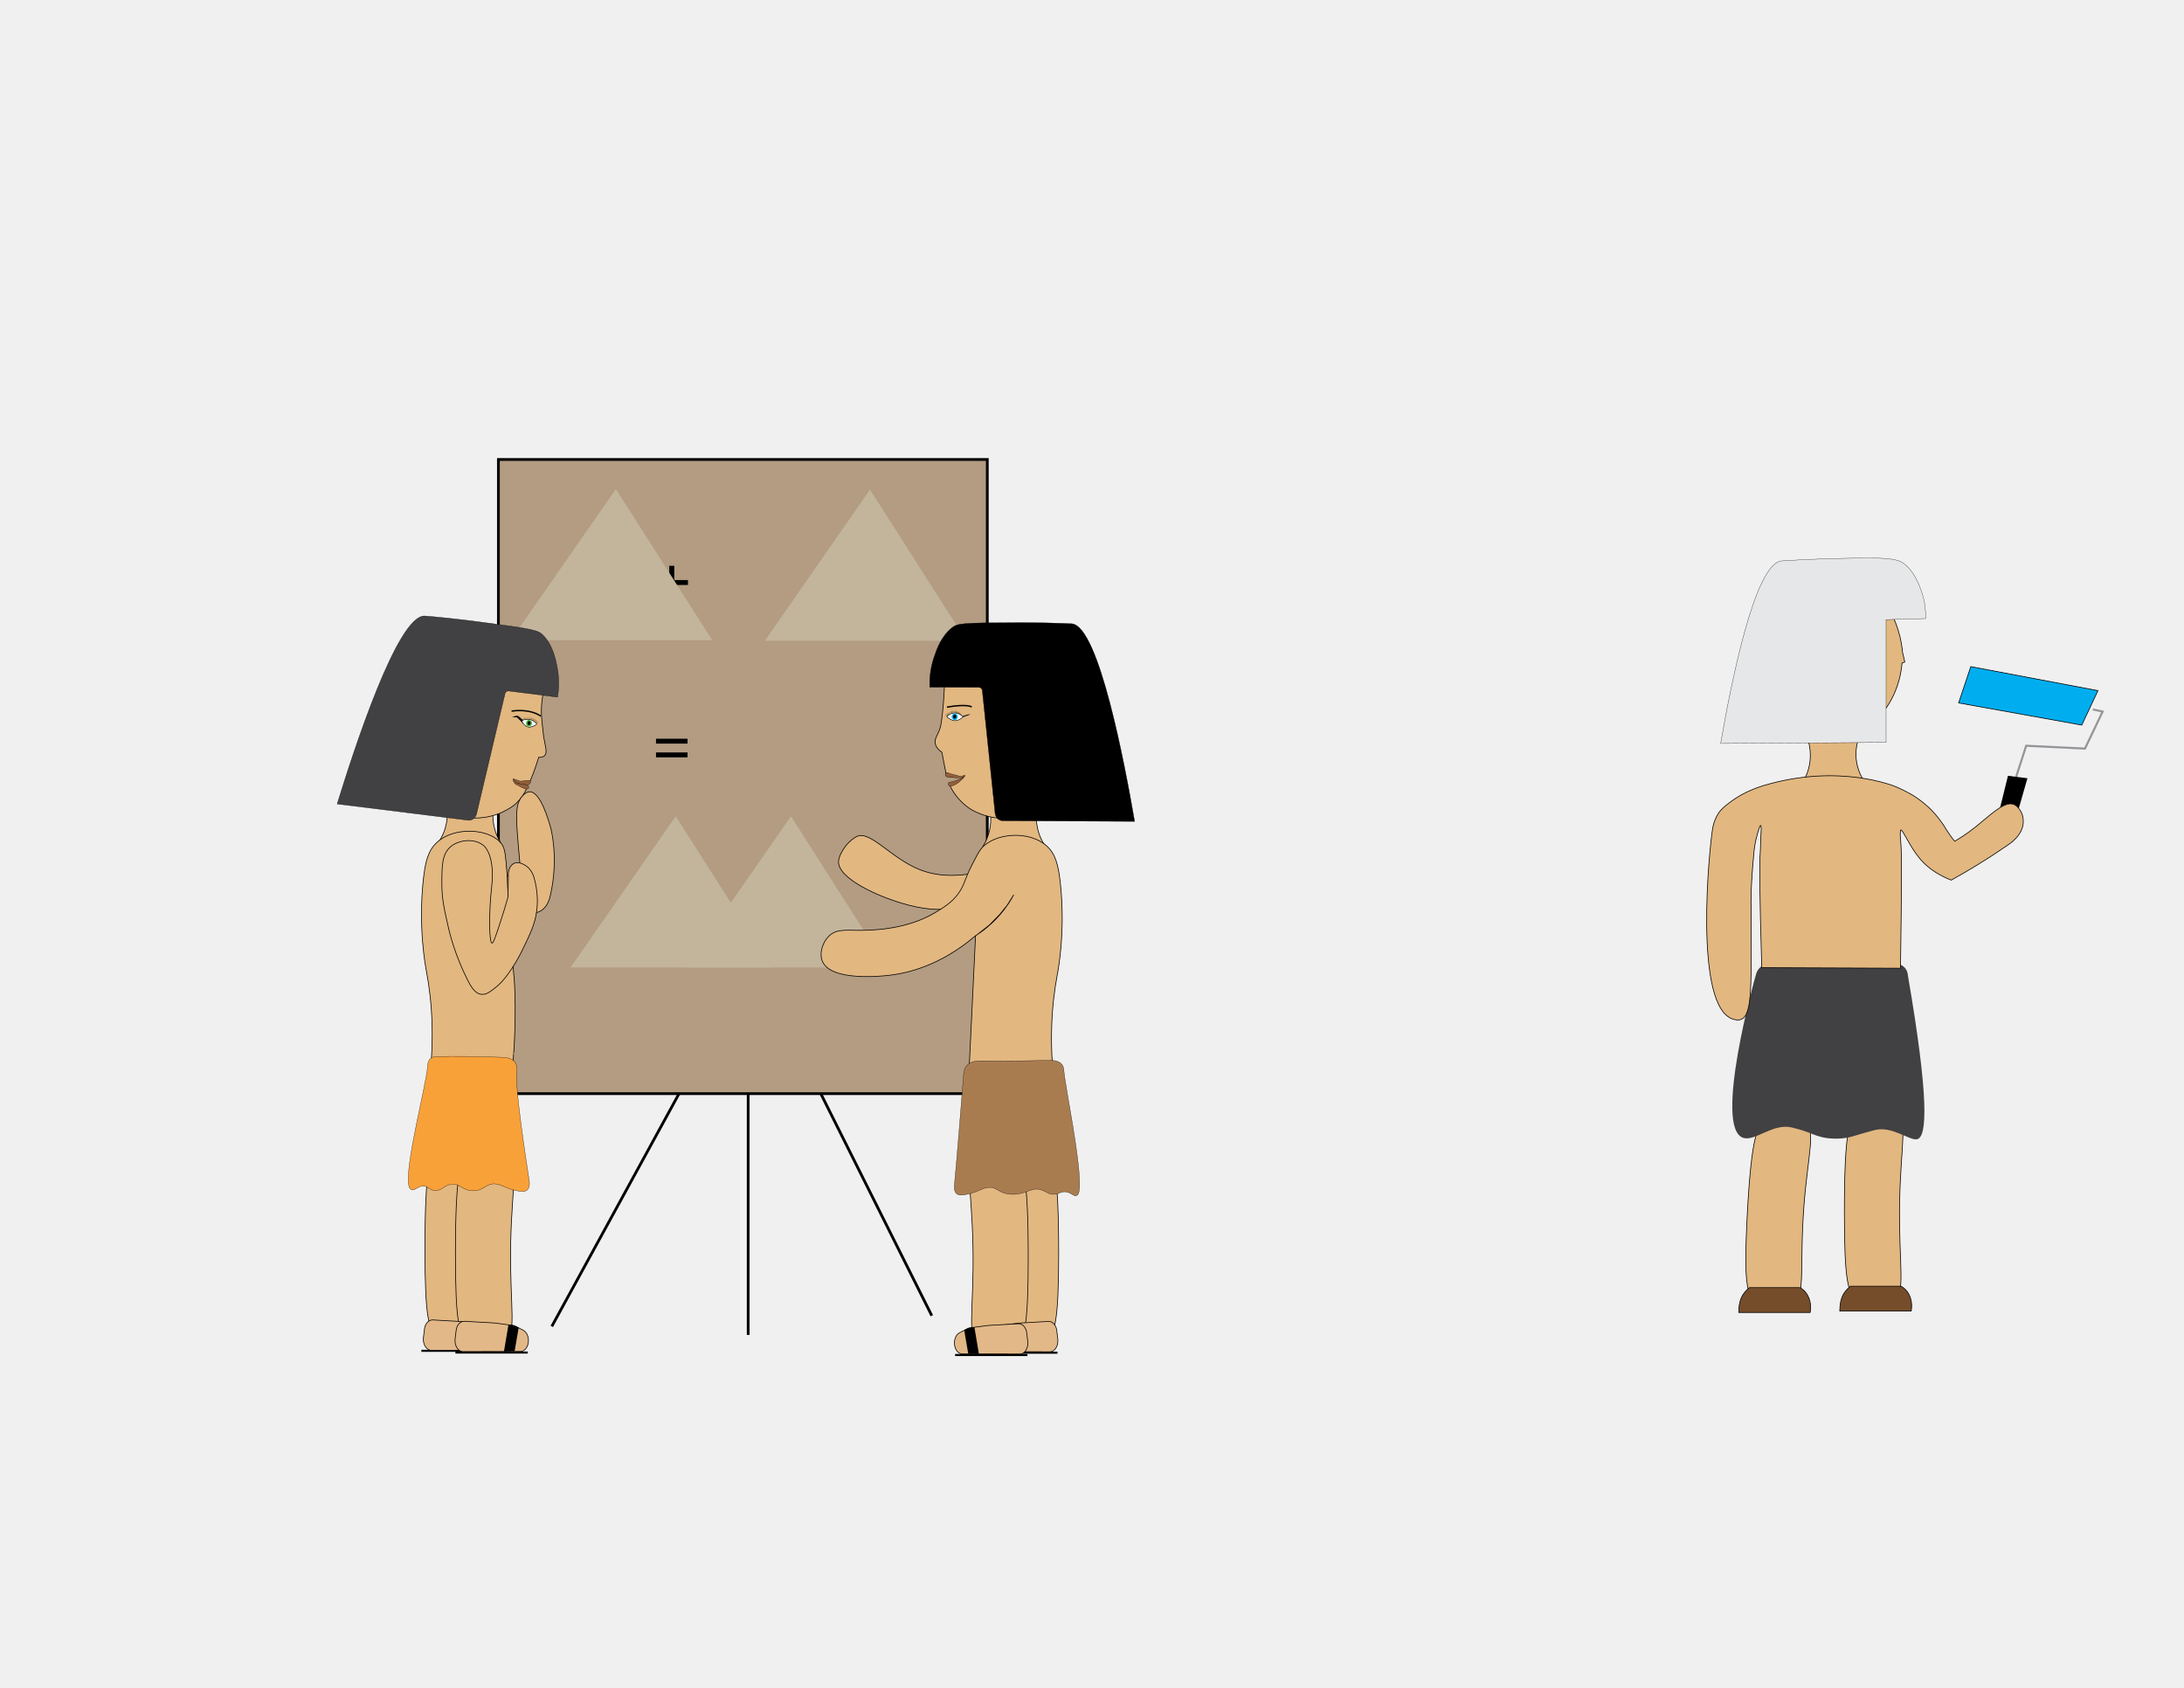
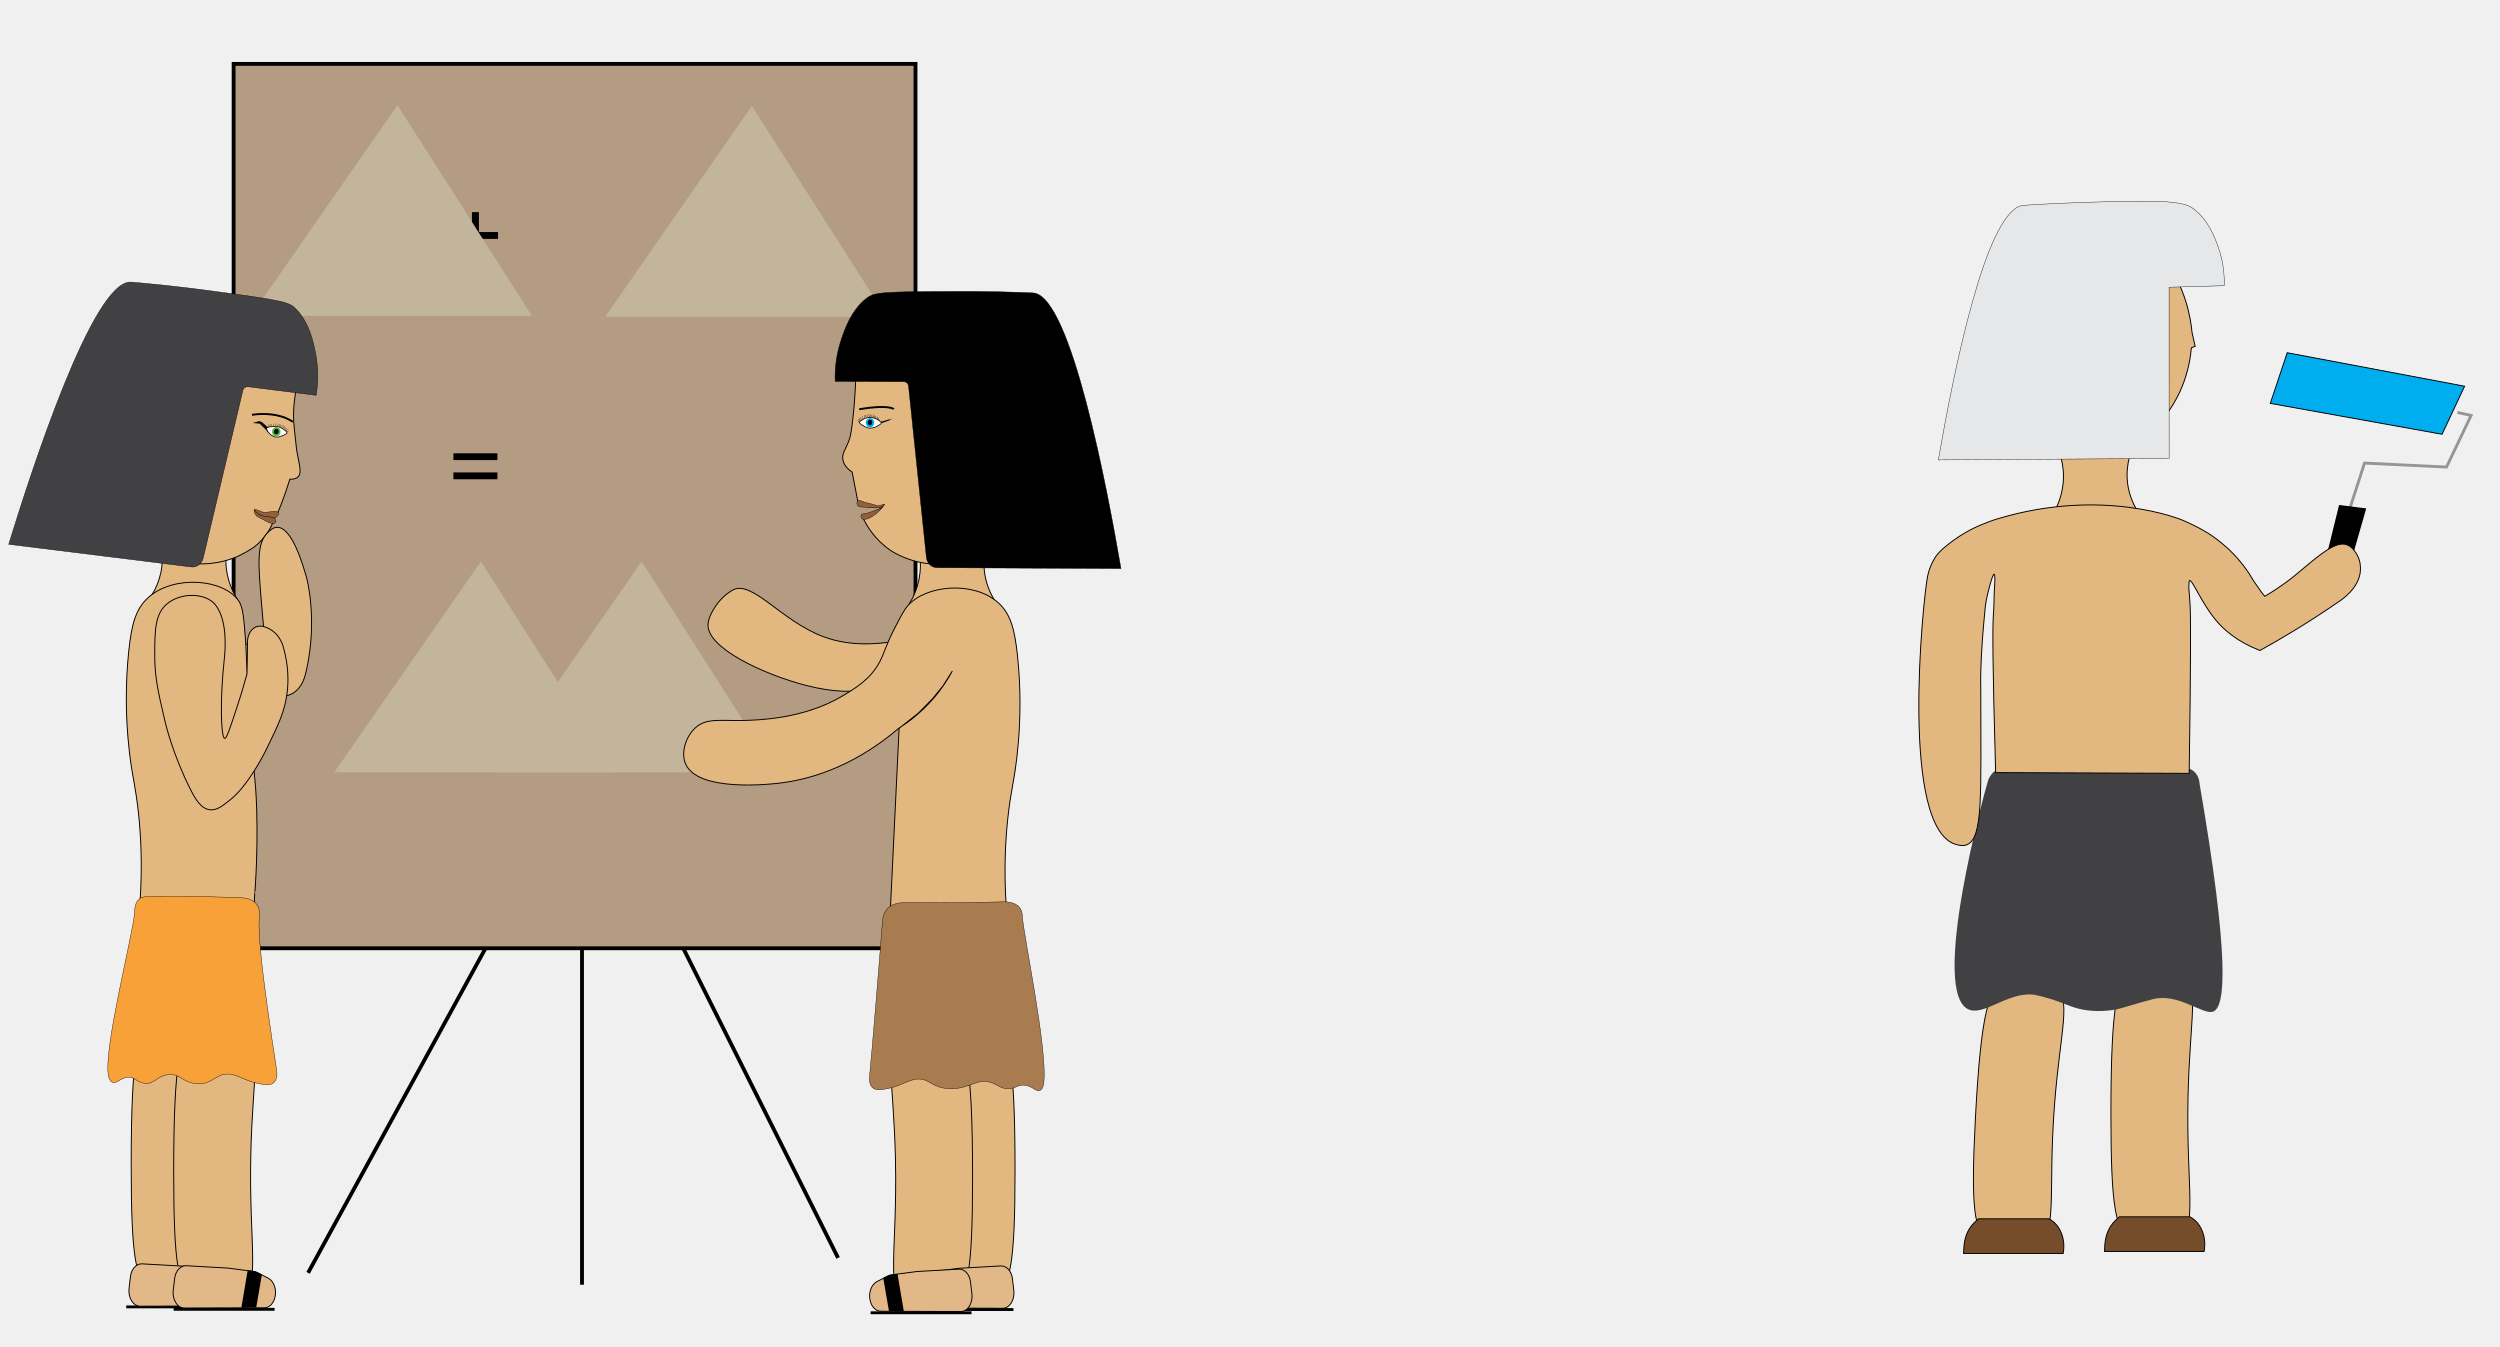
- <svg xmlns="http://www.w3.org/2000/svg" version="1.1" x="0px" y="0px" viewBox="0 0 792 612" style="enable-background: new 0 0 792 612">
+ <svg xmlns="http://www.w3.org/2000/svg" version="1.1" x="0px" y="0px" viewBox="120 150 650 350" preserveAspectRatio="none">
  <style type="text/css">.st0{fill:none;stroke:#000000;stroke-miterlimit:10;}
	.st1{fill:#B39C82;stroke:#000000;stroke-miterlimit:10;}
	.st2{font-family:'MyriadPro-Regular';}
	.st3{font-size:25px;}
	.st4{fill:#C2B59B;stroke:#C2B59B;stroke-miterlimit:10;}
	.st5{fill:#E2B780;stroke:#000000;stroke-width:0.25;stroke-miterlimit:10;}
	.st6{fill:#E6E7E8;stroke:#000000;stroke-width:0.1;stroke-miterlimit:10;}
	.st7{fill:#414042;}
	.st8{fill:none;stroke:#939598;stroke-width:0.75;stroke-miterlimit:10;}
	.st9{stroke:#000000;stroke-miterlimit:10;}
	.st10{fill:#00AEEF;stroke:#000000;stroke-width:0.25;stroke-miterlimit:10;}
	.st11{stroke:#000000;stroke-width:0.1;stroke-miterlimit:10;}
	.st12{fill:#925F3B;stroke:#000000;stroke-width:0.1;stroke-miterlimit:10;}
	.st13{fill:#A97C50;stroke:#000000;stroke-width:0.1;stroke-miterlimit:10;}
	.st14{fill:#FFFFFF;stroke:#000000;stroke-width:0.2;stroke-miterlimit:10;}
	.st15{fill:#00AEEF;stroke:#000000;stroke-width:0.01;stroke-miterlimit:10;}
	.st16{stroke:#000000;stroke-width:0.25;stroke-miterlimit:10;}
	.st17{fill:#E2B780;stroke:#000000;stroke-width:0.5;stroke-miterlimit:10;}
	.st18{fill:none;stroke:#000000;stroke-width:0.08;stroke-miterlimit:10;}
	.st19{fill:#E2B888;stroke:#000000;stroke-width:0.25;stroke-miterlimit:10;}
	.st20{fill:#010101;stroke:#010101;stroke-width:0.75;stroke-miterlimit:10;}
	.st21{fill:none;stroke:#010101;stroke-width:0.75;stroke-miterlimit:10;}
	.st22{fill:#414042;stroke:#000000;stroke-width:0.1;stroke-miterlimit:10;}
	.st23{fill:#F9A139;stroke:#000000;stroke-width:0.1;stroke-miterlimit:10;}
	.st24{fill:#51B848;stroke:#000000;stroke-width:0.01;stroke-miterlimit:10;}
	.st25{stroke:#000000;stroke-width:0.2;stroke-miterlimit:10;}
	.st26{fill:none;stroke:#000000;stroke-width:0.07;stroke-miterlimit:10;}
	.st27{fill:#764D2A;stroke:#010101;stroke-width:0.25;stroke-miterlimit:10;}</style>
  <g id="Layer_4">
    <line class="st0" x1="200.1" y1="480.94" x2="258.94" y2="373.32" />
    <line class="st0" x1="271.32" y1="484.03" x2="271.32" y2="371.77" />
    <line class="st0" x1="285.26" y1="371.77" x2="337.9" y2="477.06" />
    <rect x="180.74" y="166.61" class="st1" width="177.29" height="229.94" />
    <text transform="matrix(1 0 0 1 236.4839 220.0322)">
      <tspan x="0" y="0" class="st2 st3">     +        </tspan>
      <tspan x="0" y="60" class="st2 st3">     =</tspan>
    </text>
    <path class="st4" d="M257.39,231.65c-23.74,0-47.48,0-71.23,0c12.39-17.81,24.77-35.61,37.16-53.42   C234.68,196.03,246.03,213.84,257.39,231.65z" />
    <path class="st4" d="M349.54,231.85c-23.74,0-47.48,0-71.23,0c12.39-17.81,24.77-35.61,37.16-53.42   C326.83,196.23,338.18,214.04,349.54,231.85z" />
    <path class="st4" d="M279.09,350.3c-23.74,0-47.48,0-71.23,0c12.39-17.81,24.77-35.61,37.16-53.42   C256.38,314.68,267.73,332.49,279.09,350.3z" />
    <path class="st4" d="M320.89,350.3c-23.74,0-47.48,0-71.23,0c12.39-17.81,24.77-35.61,37.16-53.42   C298.18,314.68,309.54,332.49,320.89,350.3z" />
  </g>
  <g id="Layer_1">
    <path class="st5" d="M640.78,405.34c-3.5,2.23-5.68,6.48-7.2,35.92c-1.21,23.55-0.22,28.54,3.43,31.52   c3.23,2.65,8.62,3.79,12.34,1.47c5.89-3.69,3.04-13.25,4.8-36.66c1.5-20.03,4.69-27.68,0-31.89   C650.73,402.64,644.72,402.84,640.78,405.34z" />
    <path class="st5" d="M674.08,402.39c-3.33,2.48-5.26,6.99-5.24,37.52c0.01,24.42,1.25,29.54,4.99,32.45   c3.32,2.58,8.68,3.5,12.22,0.92c5.61-4.1,2.31-13.86,2.84-38.16c0.45-20.8,3.2-28.87-1.64-33   C683.73,399.11,677.83,399.6,674.08,402.39z" />
    <path class="st5" d="M653.85,264.22c7.27,0,14.55-0.01,21.82-0.01c-0.84,1.37-2.65,4.72-2.63,9.35c0.02,5.1,2.26,8.7,3.16,10   c-7.53,0.1-15.06,0.21-22.59,0.31c0.89-1.42,2.84-4.93,2.89-9.82C656.55,269.19,654.71,265.66,653.85,264.22z" />
    <path class="st5" d="M689.94,236.52c0.27,1.17,0.54,2.34,0.81,3.52c-0.33,0.13-0.66,0.26-1,0.39   c-1.36,16.12-13.4,27.77-25.62,28.03c-15.36,0.33-25.81-17.47-25.81-31.94c0-16.11,13.08-32.42,25.81-31.94   c9.3,0.35,16.21,9.59,18.53,12.69C688.33,224.86,689.59,232.73,689.94,236.52z" />
    <path class="st6" d="M683.97,269.19c-20,0.13-40,0.26-60,0.39c3.84-22.13,12.35-65.15,22.06-66.19c0.78-0.08,5.76-0.35,9.42-0.52   c5.72-0.26,10.06-0.36,11.35-0.39c13.62-0.29,20.49-0.4,23.35,1.68c3.98,2.88,5.67,7.55,6.58,10.06c1.5,4.14,1.64,7.8,1.55,10.06   l-14.32,0.39C683.97,239.52,683.97,254.35,683.97,269.19z" />
    <path class="st7" d="M638.5,350.6c0,0-1,0.74-1.54,2.15c-0.5,1.33-15.86,56.47-4.74,59.85c4.23,1.29,10.73-5.38,17.49-3.8   c2.19,0.51,3.92,1.07,3.92,1.07c3.47,1.11,4.14,1.71,6.87,2.4c1.18,0.3,2.58,0.52,4.37,0.58c0.8,0.03,2.35,0.05,4.3-0.23   c2.04-0.29,2.81-0.67,7.12-1.89c1.81-0.51,3.28-0.9,3.55-0.97c6.39-1.63,12.84,4.08,15.48,3.29c3.44-1.02,4.34-14.14-3.45-59.4   c-0.01-0.28-0.13-2.05-1.6-3.21c-0.97-0.76-2-0.85-2.4-0.86c-15.43,0.06-30.86,0.13-46.29,0.19   C640.8,349.75,639.56,349.82,638.5,350.6z" />
    <path class="st8" d="M729.44,286.92c1.78-5.51,3.55-11.02,5.33-16.52c7.11,0.34,14.21,0.69,21.32,1.03   c2.13-4.47,4.26-8.95,6.4-13.42c-1.18-0.26-2.37-0.52-3.55-0.77" />
    <path class="st9" d="M722.85,304.94c1.9-7.7,3.79-15.39,5.69-23.09c2.01,0.25,4.03,0.51,6.04,0.76   c-2.14,7.48-4.28,14.97-6.43,22.45C726.39,305.02,724.62,304.98,722.85,304.94z" />
    <path class="st5" d="M633.45,287.19c0,0,2.86-1.38,6-2.32c27.48-8.26,47.87,0.32,47.87,0.32c2.1,0.88,3.95,1.81,5.55,2.71   c3.51,1.96,6.61,4.92,6.61,4.92c3.05,2.88,5.1,5.85,6.45,8.2c0.65,0.94,1.29,1.87,1.94,2.81c0.32,0.4,0.65,0.81,0.97,1.21   c0.46-0.27,1.05-0.63,1.74-1.06c0.51-0.32,1.88-1.2,3.44-2.32c1.97-1.43,3.38-2.63,3.95-3.11c5.63-4.74,9.46-7.95,12.26-6.9   c1.45,0.54,2.33,2.12,2.61,2.61c0.95,1.69,0.89,3.3,0.87,3.97c-0.17,4.8-5.36,8.05-5.81,8.32c-3.38,2.34-7,4.71-10.84,7.06   c-3.24,1.99-6.4,3.82-9.48,5.52c-5.87-2.28-9.32-5.34-11.42-7.84c-3.73-4.45-6.17-10.65-6.87-10.35c-0.09,0.04-0.12,0.33-0.16,0.9   c-0.1,1.22,0.08,2.03,0.15,3.38c0.03,0.51,0.06,1.02,0.1,1.53c0.23,2.5,0.26,13.83-0.19,44.32c-8.23-0.03-49.54-0.19-49.6-0.19   c-0.04,0-0.37,0-0.52,0c-0.01,0-0.19,0-0.2,0c-0.83-28.68-0.82-38.4-0.58-41.13c0.2-2.35,0.13-4.71,0.29-7.06   c0.14-2.06,0.13-3.35-0.1-3.39c-0.31-0.05-0.92,2.14-1.16,3c-0.93,3.31-1.16,5.61-1.16,5.61c-1.45,14.3-1.16,20.71-1.16,20.71   c0,28.04,0.71,39.38-3.68,41.03c-0.91,0.34-1.74,0.16-2.42,0c-15.18-3.46-8.88-64.01-7.74-69.77c0.61-3.1,2.23-5.32,2.23-5.32   c1.03-1.35,2-2.13,3.48-3.29C628.19,290.23,630.35,288.69,633.45,287.19z" />
    <path class="st10" d="M754.93,262.91c1.95-4.16,3.91-8.33,5.86-12.49c-15.37-2.9-30.74-5.81-46.11-8.71   c-1.47,4.39-2.93,8.78-4.4,13.17C725.17,257.55,740.05,260.23,754.93,262.91z" />
  </g>
  <g id="Layer_2">
    <path class="st5" d="M356.65,287.34c7.27,0,14.55-0.01,21.82-0.01c-0.84,1.37-2.65,4.72-2.63,9.35c0.02,5.1,2.26,8.7,3.16,10   c-7.53,0.1-15.06,0.21-22.59,0.31c0.89-1.42,2.84-4.93,2.89-9.82C359.35,292.31,357.51,288.79,356.65,287.34z" />
    <path class="st5" d="M392.32,264.6c-0.01,15.86-12.56,30.27-25.81,31.94c-8.48,1.07-14.9-3.39-14.9-3.39   c-4.18-2.82-6.3-6.52-7.25-8.51c0.5-0.26,1.19-0.61,2.03-1.05c2.39-1.24,2.94-1.55,2.89-1.72c-0.07-0.23-1.1,0-2.67-0.04   c-1.43-0.04-2.6-0.29-3.39-0.51c-0.55-2.85-1.1-5.7-1.66-8.55c-1-0.7-2.21-1.8-2.43-3.33c-0.23-1.58,0.74-2.6,1.58-4.84   c0.28-0.74,0.58-1.71,1.03-5.71c0.72-6.37,0.63-9.8,0.87-11.52c1.06-7.36,13.1-15.29,23.9-14.71   C381.04,233.45,392.33,249.55,392.32,264.6z" />
    <path class="st11" d="M361.85,296.91c0.63,0.56,1.31,0.66,1.6,0.69c16,0.08,32,0.16,48.01,0.24c-3.52-20.42-12.96-70.8-22.75-71.68   c-0.69-0.06-5.21-0.22-9.19-0.31c-4.43-0.1-7.76-0.1-10.9-0.09c-19.9,0.04-21.4,0.28-23.35,1.8c-3.98,3.1-5.67,8.11-6.58,10.81   c-1.5,4.45-1.64,8.38-1.55,10.81c5.92,0.02,11.85,0.04,17.77,0.06c0.1,0,0.51-0.01,0.87,0.31c0.28,0.25,0.38,0.56,0.42,0.69   c1.54,14.75,3.08,29.49,4.61,44.24C360.81,294.68,360.84,296.01,361.85,296.91z" />
    <path class="st12" d="M342.8,280.75c0.01-0.04,0.06-0.42,0.34-0.58c0.36-0.21,0.76,0.12,1.77,0.45c0.22,0.07,0.63,0.17,1.45,0.35   c1.06,0.24,1.26,0.39,1.58,0.46c0,0,0.13,0.03,0.26,0.04c0.64,0.06,1.78-0.5,1.84-0.41c0.03,0.04-0.17,0.26-1.03,0.93   c-0.91,0.06-1.59,0.07-1.88,0.06c-0.27-0.01-0.53-0.03-0.53-0.03c-0.09-0.01-0.19-0.02-0.3-0.03c-0.36-0.03-0.5-0.07-1.21-0.11   c-1.27-0.07-1.72-0.01-2.05-0.37C343.01,281.46,342.75,281.15,342.8,280.75z" />
    <path class="st12" d="M343.94,283.84c0.19-0.32,0.58-0.21,1.47-0.39c0.36-0.07,0.13-0.06,2.18-0.76c0.91-0.31,1.11-0.41,1.39-0.6   c0.63-0.41,0.94-0.86,0.96-0.84c0.02,0.02-0.75,1.15-2.07,2.26c0,0-1.85,1.57-3.19,1.53c-0.14,0-0.36-0.03-0.53-0.18   C343.85,284.63,343.76,284.13,343.94,283.84z" />
    <path class="st5" d="M306.68,306.74c1.61-2.04,3.41-3.11,3.87-3.35c5.02-2.64,12.59,8.04,23.48,12.13c16,6,32.96-4.57,34.58-0.77   c0.54,1.26-1.05,3.11-2.58,4.9c-1.96,2.29-4.33,3.71-11.09,6.23c-5.76,2.16-8.64,3.23-10.85,3.57c-2.04,0.31-6.68,0.8-14.71-1.29   c-10.44-2.72-25.87-9.64-25.29-16C304.24,310.6,305.4,308.36,306.68,306.74z" />
    <path class="st5" d="M312.94,337.32c4.1-0.06,16.08-0.37,26.13-6.39c3.44-2.06,7.3-4.37,9.68-8.9c1.18-2.25,1.54-4.2,3.87-8.71   c1.62-3.13,2.42-4.69,3.34-5.76c4.76-5.53,17.15-6.57,23.56-0.87c3.2,2.84,4.29,6.8,5.03,13.79c1.84,17.33-0.79,31.15-1.23,33.48   c-1.91,10.28-3.29,25.5-0.13,45.68c-10.77-0.06-21.55-0.13-32.32-0.19c0.97-20.03,1.93-40.06,2.9-60.1c1.67-1.31,3.34-2.62,5-3.93   c1.24-1.26,2.47-2.52,3.71-3.77c0.9-1.12,1.81-2.24,2.71-3.35c0.81-1.28,1.61-2.56,2.42-3.84c-1.15,2.13-2.77,4.66-5.03,7.26   c-3.13,3.59-6.37,6.02-8.87,7.61c-12.79,10.91-24.69,13.51-30.9,14.27c-2.39,0.29-21.41,2.44-24.58-5.03   c-1.25-2.95,0.11-7.08,2.52-9.29C303.56,336.66,307.04,337.42,312.94,337.32z" />
    <path class="st5" d="M378.67,416.94c3.33,2.48,5.26,6.99,5.24,37.52c-0.01,24.42-1.25,29.54-4.99,32.45   c-3.32,2.58-8.68,3.5-12.22,0.92c-5.61-4.1-2.31-13.86-2.84-38.16c-0.45-20.8-3.2-28.87,1.64-33   C369.03,413.65,374.93,414.15,378.67,416.94z" />
    <path class="st5" d="M367.63,418.74c3.33,2.48,5.26,6.99,5.24,37.52c-0.01,24.42-1.25,29.54-4.99,32.45   c-3.32,2.58-8.68,3.5-12.22,0.92c-5.61-4.1-2.31-13.86-2.84-38.16c-0.45-20.8-3.2-28.87,1.64-33   C357.98,415.46,363.88,415.95,367.63,418.74z" />
    <path class="st13" d="M350.68,386.29c-1.13,1.23-1.22,2.85-1.26,3.48c-0.23,3.62-2.88,35.85-3.29,39.58   c-0.08,0.72-0.29,2.58,0.77,3.48c0.79,0.68,1.96,0.54,2.9,0.39c4.26-0.7,5.64-2.09,7.97-2.55c3.84-0.76,4.06,2.23,9.16,2.39   c5.32,0.17,7.22-3.02,11.1-1.48c1.5,0.59,2.26,1.48,4.06,1.48c2.03,0,2.54-1.12,4.39-0.9c2.06,0.24,2.92,1.82,3.94,1.35   c0.73-0.34,0.9-1.45,0.97-2c1.02-8.66-5.35-38.56-5.58-43.39c-0.01-0.3-0.05-1.32-0.73-2.18c-1.26-1.6-3.86-1.49-4.94-1.45   c-3.37,0.11-18,0.32-23.6,0.18C355.04,384.64,352.29,384.52,350.68,386.29z" />
    <path class="st14" d="M343.42,259.89c-0.06-0.31,0.66-0.69,0.98-0.85c0.35-0.18,0.74-0.39,1.32-0.47c0.73-0.1,1.29,0.05,1.55,0.13   c0.99,0.28,1.63,0.88,1.93,1.21c1.75-0.58,2.62-0.89,2.61-0.92c-0.01-0.03-0.9,0.21-2.66,0.73c-0.03,0.15-0.06,0.31-0.1,0.46   c-0.12,0.09-1.86,1.44-3.28,1.09c-0.53-0.13-1.32-0.58-1.53-0.69c0,0-0.24-0.14-0.56-0.4   C343.51,260.02,343.43,259.96,343.42,259.89z" />
    <path class="st15" d="M347.31,259.93c-0.01,0.57-0.42,1.15-0.99,1.21c-0.64,0.06-1.22-0.55-1.22-1.23c0-0.67,0.58-1.29,1.22-1.23   C346.9,258.75,347.31,259.35,347.31,259.93z" />
    <path class="st16" d="M346.65,259.85c0,0.21-0.1,0.53-0.32,0.59c-0.25,0.07-0.61-0.24-0.61-0.6c0-0.35,0.35-0.66,0.61-0.6   C346.55,259.3,346.65,259.63,346.65,259.85z" />
    <path class="st17" d="M343.4,256.4c7.64-1.3,8.99-0.04,8.99-0.04" />
    <path class="st18" d="M343.4,259.74c-0.22-0.12-0.34-0.32-0.32-0.52c0.01-0.1,0.06-0.18,0.1-0.23" />
    <path class="st18" d="M346.98,258.55c-0.22-0.12-0.34-0.32-0.32-0.52c0.01-0.1,0.06-0.18,0.1-0.23" />
    <path class="st18" d="M346.66,258.5c-0.22-0.12-0.34-0.32-0.32-0.52c0.01-0.1,0.06-0.18,0.1-0.23" />
    <path class="st18" d="M346.24,258.45c-0.22-0.12-0.34-0.32-0.32-0.52c0.01-0.1,0.06-0.18,0.1-0.23" />
    <path class="st18" d="M345.79,258.52c-0.22-0.12-0.34-0.32-0.32-0.52c0.01-0.1,0.06-0.18,0.1-0.23" />
    <path class="st18" d="M343.74,259.5c-0.22-0.12-0.34-0.32-0.32-0.52c0.01-0.1,0.06-0.18,0.1-0.23" />
    <path class="st18" d="M345.01,258.71c-0.22-0.12-0.34-0.32-0.32-0.52c0.01-0.1,0.06-0.18,0.1-0.23" />
    <path class="st18" d="M344.54,258.99c-0.22-0.12-0.34-0.32-0.32-0.52c0.01-0.1,0.06-0.18,0.1-0.23" />
    <path class="st18" d="M344.09,259.23c-0.22-0.12-0.34-0.32-0.32-0.52c0.01-0.1,0.06-0.18,0.1-0.23" />
    <path class="st18" d="M345.39,258.58c-0.22-0.12-0.34-0.32-0.32-0.52c0.01-0.1,0.06-0.18,0.1-0.23" />
    <path class="st18" d="M348.76,259.39c-0.22-0.12-0.34-0.32-0.32-0.52c0.01-0.1,0.06-0.18,0.1-0.23" />
    <path class="st18" d="M348.39,259.11c-0.22-0.12-0.34-0.32-0.32-0.52c0.01-0.1,0.06-0.18,0.1-0.23" />
    <path class="st18" d="M348.02,258.91c-0.22-0.12-0.34-0.32-0.32-0.52c0.01-0.1,0.06-0.18,0.1-0.23" />
    <path class="st18" d="M347.66,258.76c-0.22-0.12-0.34-0.32-0.32-0.52c0.01-0.1,0.06-0.18,0.1-0.23" />
    <path class="st18" d="M347.34,258.68c-0.22-0.12-0.34-0.32-0.32-0.52c0.01-0.1,0.06-0.18,0.1-0.23" />
    <path class="st19" d="M380.21,479.14l-10.63,0.6c-0.05,0-0.11,0-0.16,0l-6.79,0.89c-0.27,0-0.49,0.07-0.77,0.22l-3.01,1.56   c-1.26,0.67-2.03,2.46-1.81,4.32l0,0c0.22,1.93,1.42,3.35,2.85,3.35l20.81,0.07c1.81,0,3.18-2.16,2.9-4.61l-0.38-3.13   C383,480.48,381.69,479.07,380.21,479.14z" />
    <path class="st20" d="M362.33,490.95c-0.48-2.7-0.9-5.32-1.38-8.02c0.28-0.14,0.55-0.28,0.76-0.35c0.69-0.28,1.31-0.41,1.66-0.48   c0.28,0,0.41-0.07,0.55-0.07c0.48,2.97,1.04,6.01,1.52,8.99L362.33,490.95z" />
    <line class="st21" x1="357.25" y1="490.48" x2="383.49" y2="490.48" />
    <path class="st19" d="M369.31,479.98l-10.63,0.6c-0.05,0-0.11,0-0.16,0l-6.79,0.89c-0.27,0-0.49,0.07-0.77,0.22l-3.01,1.56   c-1.26,0.67-2.03,2.46-1.81,4.32l0,0c0.22,1.93,1.42,3.35,2.85,3.35L369.8,491c1.81,0,3.18-2.16,2.9-4.61l-0.38-3.13   C372.1,481.32,370.79,479.91,369.31,479.98z" />
    <path class="st20" d="M351.44,490.49c-0.48-2.7-0.9-5.32-1.38-8.02c0.28-0.14,0.55-0.28,0.76-0.35c0.69-0.28,1.31-0.41,1.66-0.48   c0.28,0,0.41-0.07,0.55-0.07c0.48,2.97,1.04,6.01,1.52,8.99L351.44,490.49z" />
    <line class="st21" x1="346.36" y1="491.32" x2="372.59" y2="491.32" />
  </g>
  <g id="Layer_3">
    <path class="st5" d="M181.38,286.03c-7.27,0-14.55-0.01-21.82-0.01c0.84,1.37,2.65,4.72,2.63,9.35c-0.02,5.1-2.26,8.7-3.16,10   c7.53,0.1,15.06,0.21,22.59,0.31c-0.89-1.42-2.84-4.93-2.89-9.82C178.68,291,180.52,287.47,181.38,286.03z" />
    <path class="st5" d="M145.47,260.95c-2.02,15.73,8.58,31.63,21.5,34.98c8.27,2.14,15.21-1.45,15.21-1.45   c2.49-1.23,3.94-2.17,5.06-3.24c1.45-1.39,2.51-2.9,3.15-4.16c0.32-0.63,0.55-1.18,0.7-1.59c-0.68-0.2-1.27-0.4-1.77-0.57   c-0.55-0.2-0.36-0.14-1.44-0.54c-0.84-0.31-1.06-0.38-1.05-0.44c0.02-0.12,0.9-0.06,1.77-0.04c0.84,0.02,2,0.03,3.42-0.07   c0.76-1.82,1.5-3.74,2.21-5.78c0.41-1.18,0.78-2.33,1.13-3.46c0.64,0.04,1.54-0.02,2.13-0.6c1.07-1.07,0.31-3.17-0.31-6.68   c0,0-0.14-0.78-0.68-6.04c-0.59-5.64,0.48-8.71,0.48-11.02c-0.02-7.4-11.04-16.84-21.82-17.65   C160.64,231.5,147.38,246.02,145.47,260.95z" />
    <path class="st22" d="M171.57,296.95c-0.69,0.47-1.38,0.49-1.67,0.48c-15.88-1.97-31.76-3.94-47.64-5.91   c6.11-19.8,21.92-68.56,31.74-68.18c0.69,0.03,5.2,0.45,9.16,0.87c4.4,0.47,7.71,0.9,10.82,1.3c19.73,2.59,21.19,3.02,22.93,4.78   c3.55,3.58,4.59,8.77,5.14,11.57c0.91,4.6,0.55,8.52,0.15,10.92c-5.88-0.74-11.75-1.48-17.63-2.22c-0.1-0.02-0.5-0.07-0.9,0.2   c-0.31,0.21-0.45,0.51-0.5,0.63c-3.41,14.43-6.83,28.86-10.24,43.28C172.89,294.88,172.69,296.19,171.57,296.95z" />
    <path class="st12" d="M192.45,283.41c-0.06-0.19-0.25-0.29-0.38-0.35c-0.35-0.17-0.68-0.14-1.63-0.02   c-0.25,0.03-0.47,0.06-0.65,0.09c-0.13,0.02-0.2,0.03-0.23,0.03c-0.25,0.04-0.35,0.05-0.55,0.08c0,0-0.08,0.01-0.16,0.02   c-0.5,0.04-2.63-1.03-2.78-0.85c-0.09,0.11,0.49,0.79,1.1,1.24c0.06,0.04,0.51,0.37,0.88,0.46c0.06,0.01,0.32,0.07,0.65,0.11h0   c0.33,0.04,0.56,0.06,0.65,0.07c0.16,0.01,0.32,0.04,0.63,0.09c1.2,0.2,1.34,0.35,1.63,0.21c0.28-0.14,0.48-0.39,0.55-0.49   C192.33,283.89,192.52,283.65,192.45,283.41z" />
    <path class="st12" d="M191.57,284.94c-0.06-0.08-0.14-0.12-0.29-0.2c-0.13-0.07-0.38-0.18-1.08-0.31   c-0.05-0.01-0.15-0.03-0.33-0.06c-0.15-0.02-0.28-0.04-0.39-0.06c-0.43-0.06-0.59-0.07-0.77-0.09c-0.33-0.05-0.74-0.1-1.18-0.32   c-0.29-0.15-0.48-0.31-0.64-0.44c-0.58-0.49-0.75-0.92-0.81-0.89c-0.1,0.05,0.12,1.32,0.93,1.8c0.02,0.01,0.32,0.17,0.93,0.47   c0.67,0.34,0.63,0.36,1.23,0.67c1.01,0.52,1.45,0.63,1.88,0.59c0.28-0.02,0.43-0.09,0.53-0.2   C191.79,285.67,191.79,285.2,191.57,284.94z" />
    <path class="st5" d="M192.08,287.1c-1.03,0.01-1.79,0.71-2.38,1.28c-2.97,2.84-2.66,7.55-1.61,19.69   c0.42,4.83,0.76,8.65,0.96,10.77c-4.54-1-8.05-2.29-10.42-3.3c-2.09-0.89-8.26-3.64-15.5-6.29c-2.12-0.78-3.38-1.19-3.83-0.66   c-1.12,1.31,3.68,7.33,6.73,10.61c1.26,1.36,2.91,3.12,5.48,5.05c1.51,1.13,8.29,6.03,17.92,6.85c4.42,0.38,6.12-0.38,7.16-1.15   c2.04-1.5,2.68-3.87,3.09-5.71c2.99-13.49,0.02-24.08,0.02-24.08C198.87,297.27,196.01,287.08,192.08,287.1z" />
    <path class="st5" d="M185.77,343.52c0.03-2.09,0.17-6.39-0.58-12c-0.24-1.78-0.32-1.87-0.58-3.87c-0.66-5.13-0.49-7.49-0.77-11.23   c-0.44-5.69-0.66-8.54-1.76-10.17c-3.92-5.77-16.95-6.84-23.56-0.87c-3.24,2.93-4.31,6.97-5.03,13.79   c-1.84,17.33,0.79,31.15,1.23,33.48c1.91,10.28,3.29,25.5,0.13,45.68c10.77-0.06,21.55-0.13,32.32-0.19c-0.8-4.53-1.2-9.4-1-14.56   c0.02-0.43,0.04-0.86,0.06-1.29c0,0-0.07,1.43-0.07,1.43c-0.02,0,0.94-10.54,0.59-22.98C186.46,350.82,185.66,350.71,185.77,343.52   z" />
    <path class="st5" d="M159.35,415.62c-3.33,2.48-5.26,6.99-5.24,37.52c0.01,24.42,1.25,29.54,4.99,32.45   c3.32,2.58,8.68,3.5,12.22,0.92c5.61-4.1,2.31-13.86,2.84-38.16c0.45-20.8,3.2-28.87-1.64-33   C169,412.34,163.1,412.83,159.35,415.62z" />
    <path class="st5" d="M170.4,417.43c-3.33,2.48-5.26,6.99-5.24,37.52c0.01,24.42,1.25,29.54,4.99,32.45   c3.32,2.58,8.68,3.5,12.22,0.92c5.61-4.1,2.31-13.86,2.84-38.16c0.45-20.8,3.2-28.87-1.64-33   C180.05,414.14,174.15,414.64,170.4,417.43z" />
    <path class="st23" d="M186.65,385.03c1.12,1.41,0.84,3.35,0.77,3.87c-0.41,3.42,0.69,14.6,4.48,39.14   c0.07,0.35,0.44,2.46-0.77,3.48c-0.79,0.67-1.89,0.55-2.9,0.39c-4.26-0.7-5.64-2.09-7.97-2.55c-4.03-0.8-4.68,2.75-9.16,2.39   c-3.78-0.31-4.33-2.78-7.51-2.33c-2.84,0.41-3.45,2.53-6,2.24c-2.09-0.24-2.45-1.74-4.39-1.57c-1.92,0.18-2.91,1.79-4,1.29   c-0.66-0.3-0.88-1.16-0.97-1.55c-1.55-6.61,6.57-37.69,6.77-42.73c0.02-0.53,0.03-2.54,1.33-3.46c0.61-0.43,1.28-0.46,1.55-0.47   c7.02-0.28,12.55-0.13,23.6,0.18C183.02,383.41,185.38,383.44,186.65,385.03z" />
    <path class="st14" d="M194.6,262.6c0.1-0.3-0.57-0.76-0.87-0.97c-0.32-0.22-0.68-0.48-1.25-0.63c-0.24-0.07-0.54-0.12-1.55-0.07   c-0.84,0.04-1.06,0.09-1.26,0.16c-0.22,0.08-0.38,0.17-0.49,0.24c0.12,0.26,0.24,0.53,0.35,0.79c0.14,0.18,1.26,1.64,2.56,1.54   c0.47-0.04,1.1-0.24,1.61-0.49c0,0,0.26-0.1,0.61-0.33C194.48,262.72,194.57,262.66,194.6,262.6z" />
    <path class="st24" d="M190.73,262.14c-0.07,0.57,0.26,1.2,0.83,1.33c0.63,0.14,1.28-0.39,1.37-1.06c0.09-0.67-0.41-1.35-1.05-1.37   C191.29,261.02,190.8,261.56,190.73,262.14z" />
    <path class="st16" d="M191.4,262.15c-0.03,0.21,0.03,0.54,0.24,0.62c0.24,0.1,0.64-0.16,0.68-0.51c0.04-0.35-0.27-0.7-0.53-0.67   C191.56,261.62,191.42,261.93,191.4,262.15z" />
    <path class="st25" d="M189.44,261.88l-1.9-1.85l-1.3-0.1l1.12-0.31l0.63,0.17l1.52,1.34c-0.12,0.05-0.25,0.1-0.37,0.15   C189.24,261.48,189.34,261.68,189.44,261.88z" />
    <path class="st17" d="M185.52,257.84c1.31-0.18,5.47-0.64,9.06,0.97c0.6,0.27,1.11,0.56,1.56,0.86" />
    <path class="st5" d="M160.23,320.29c-0.02,5.55,0.84,9.41,2.58,16.9c0.22,0.96,2.14,9.02,6.71,18.06c1.19,2.36,2.67,5,5.03,5.29   c1.78,0.22,3.28-0.98,5.29-2.58c1.23-0.98,3.08-2.68,5.81-6.84c1.84-2.81,3.06-5.19,3.74-6.58c2.85-5.84,4.61-9.42,5.24-14.24   c0.34-2.6,0.54-6.89-1.02-12.27c-0.24-0.76-1.14-3.35-3.68-4.58c-0.7-0.34-2.06-1-3.39-0.45c-1.46,0.61-2.38,2.49-2.19,4.71   c-0.04,2.51-0.09,5.01-0.13,7.52c-0.61,2.21-1.5,5.29-2.71,8.95c-1.73,5.25-2.59,7.88-3.1,7.79c-0.99-0.17-1.22-10.34-0.13-20.26   c0.25-2.26,1.04-10.09-2.22-14.4c-0.22-0.29-0.46-0.53-0.74-0.77c-3.04-2.52-8.6-2.22-11.81,0.39   C160.27,309.57,160.25,313.92,160.23,320.29z" />
    <path class="st26" d="M194.63,262.36c0.19-0.12,0.31-0.32,0.29-0.5c-0.01-0.08-0.04-0.15-0.08-0.2" />
    <path class="st26" d="M189.52,261.07c0.19-0.12,0.31-0.32,0.29-0.5c-0.01-0.08-0.04-0.15-0.08-0.2" />
    <path class="st26" d="M189.96,260.99c0.19-0.12,0.31-0.32,0.29-0.5c-0.01-0.08-0.04-0.15-0.08-0.2" />
    <path class="st26" d="M190.38,260.92c0.19-0.12,0.31-0.32,0.29-0.5c-0.01-0.08-0.04-0.15-0.08-0.2" />
    <path class="st26" d="M190.93,260.87c0.19-0.12,0.31-0.32,0.29-0.5c-0.01-0.08-0.04-0.15-0.08-0.2" />
    <path class="st26" d="M191.47,260.84c0.19-0.12,0.31-0.32,0.29-0.5c-0.01-0.08-0.04-0.15-0.08-0.2" />
    <path class="st26" d="M192.02,260.86c0.19-0.12,0.31-0.32,0.29-0.5c-0.01-0.08-0.04-0.15-0.08-0.2" />
    <path class="st26" d="M192.41,260.96c0.19-0.12,0.31-0.32,0.29-0.5c-0.01-0.08-0.04-0.15-0.08-0.2" />
    <path class="st26" d="M192.7,261.04c0.19-0.12,0.31-0.32,0.29-0.5c-0.01-0.08-0.04-0.15-0.08-0.2" />
    <path class="st26" d="M193.08,261.19c0.19-0.12,0.31-0.32,0.29-0.5c-0.01-0.08-0.04-0.15-0.08-0.2" />
    <path class="st26" d="M193.41,261.35c0.19-0.12,0.31-0.32,0.29-0.5c-0.01-0.08-0.04-0.15-0.08-0.2" />
    <path class="st26" d="M193.75,261.55c0.19-0.12,0.31-0.32,0.29-0.5c-0.01-0.08-0.04-0.15-0.08-0.2" />
    <path class="st26" d="M194.05,261.79c0.19-0.12,0.31-0.32,0.29-0.5c-0.01-0.08-0.04-0.15-0.08-0.2" />
    <path class="st26" d="M194.34,262.09c0.19-0.12,0.31-0.32,0.29-0.5c-0.01-0.08-0.04-0.15-0.08-0.2" />
    <line class="st21" x1="152.82" y1="489.79" x2="179.05" y2="489.79" />
    <path class="st19" d="M153.93,481.87l-0.38,3.13c-0.27,2.46,1.1,4.61,2.9,4.61l20.81-0.07c1.42,0,2.63-1.41,2.85-3.35l0,0   c0.22-1.86-0.55-3.65-1.81-4.32l-3.01-1.56c-0.27-0.15-0.49-0.22-0.77-0.22l-6.79-0.89c-0.05,0-0.11,0-0.16,0l-10.63-0.6   C155.47,478.52,154.15,479.93,153.93,481.87z" />
    <path class="st19" d="M165.42,482.36l-0.38,3.13c-0.27,2.46,1.1,4.61,2.9,4.61l20.81-0.07c1.42,0,2.63-1.41,2.85-3.35l0,0   c0.22-1.86-0.55-3.65-1.81-4.32l-3.01-1.56c-0.27-0.15-0.49-0.22-0.77-0.22l-6.79-0.89c-0.05,0-0.11,0-0.16,0l-10.63-0.6   C166.95,479.01,165.64,480.42,165.42,482.36z" />
    <path class="st20" d="M183.19,489.66c0.48-2.97,1.04-6.01,1.52-8.99c0.14,0,0.28,0.07,0.55,0.07c0.35,0.07,0.97,0.21,1.66,0.48   c0.21,0.07,0.48,0.21,0.76,0.35c-0.48,2.7-0.9,5.32-1.38,8.02L183.19,489.66z" />
    <line class="st21" x1="165.15" y1="490.42" x2="191.39" y2="490.42" />
    <path class="st27" d="M630.63,473.99c0.1-0.9,0.3-2.7,1.4-4.5c0.9-1.4,1.9-2.2,2.4-2.6c6.1,0,12.2,0,18.3,0c0.6,0.3,2,1.2,2.9,3   c1.4,2.7,0.9,5.4,0.8,6c-8.6,0-17.2,0-25.9,0L630.63,473.99L630.63,473.99z" />
    <path class="st27" d="M667.27,473.47c0.1-0.9,0.3-2.7,1.4-4.5c0.9-1.4,1.9-2.2,2.4-2.6c6.1,0,12.2,0,18.3,0c0.6,0.3,2,1.2,2.9,3   c1.4,2.7,0.9,5.4,0.8,6c-8.6,0-17.2,0-25.9,0L667.27,473.47L667.27,473.47z" />
  </g>
</svg>
